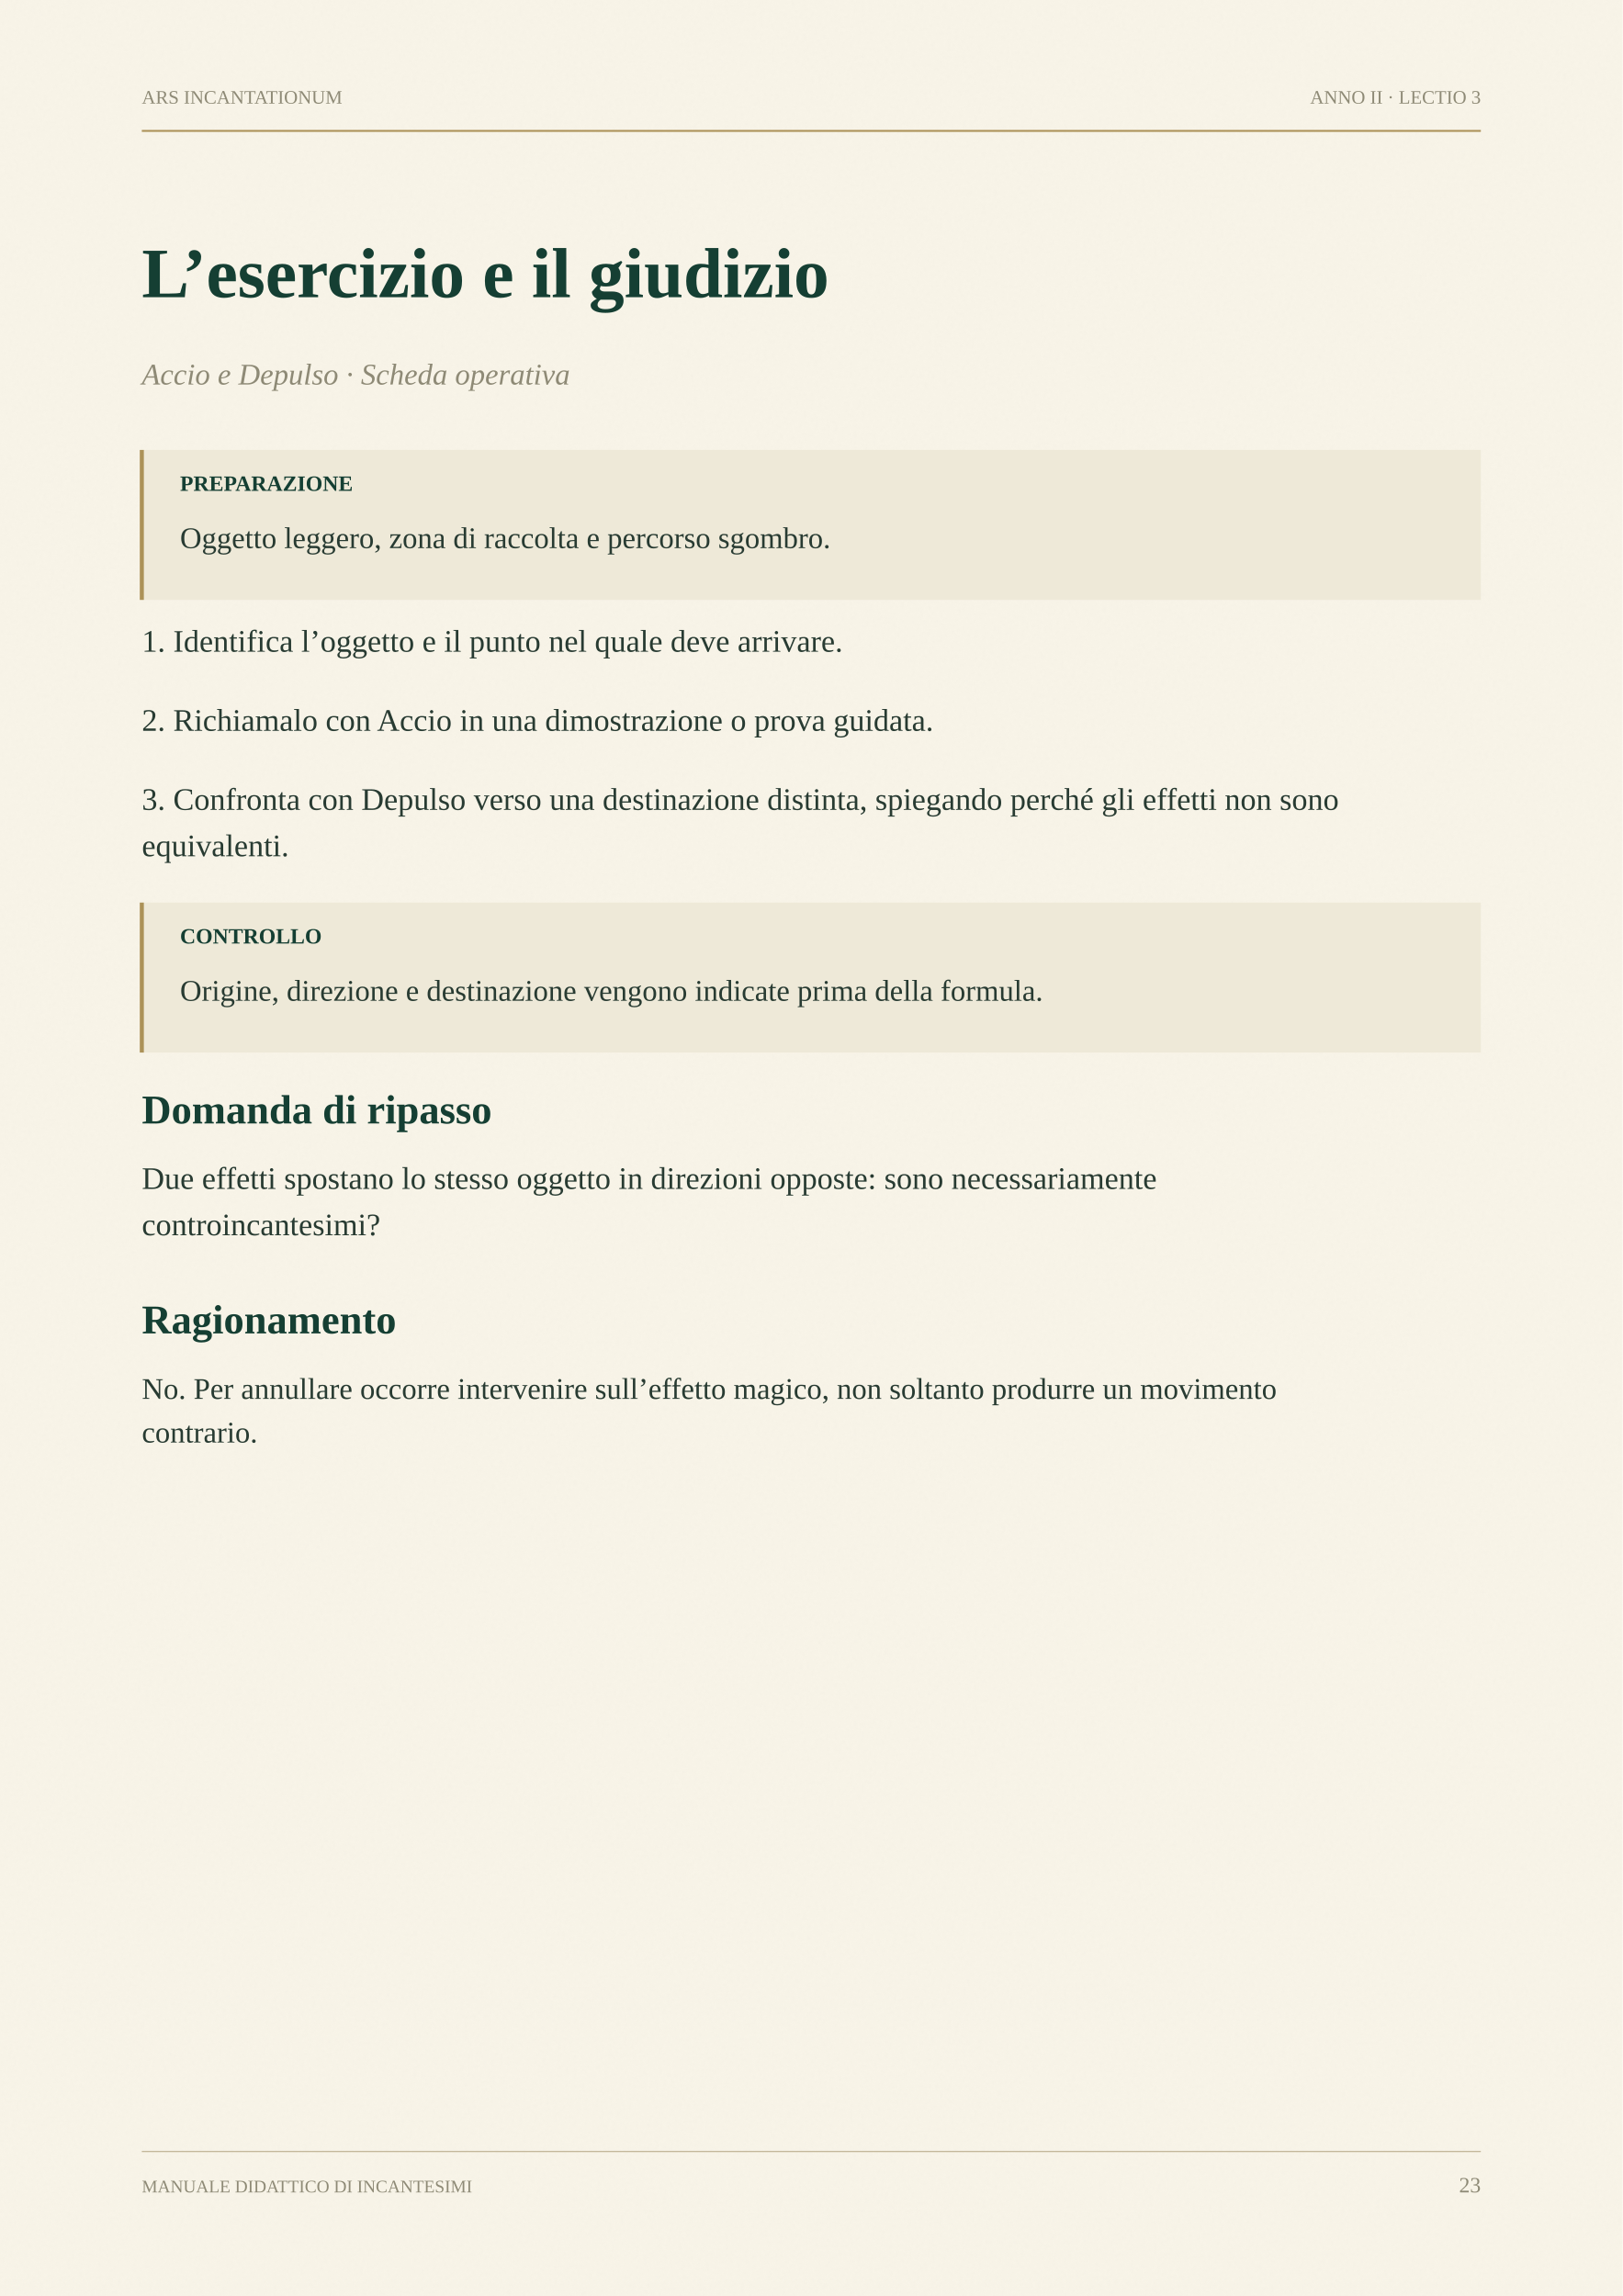
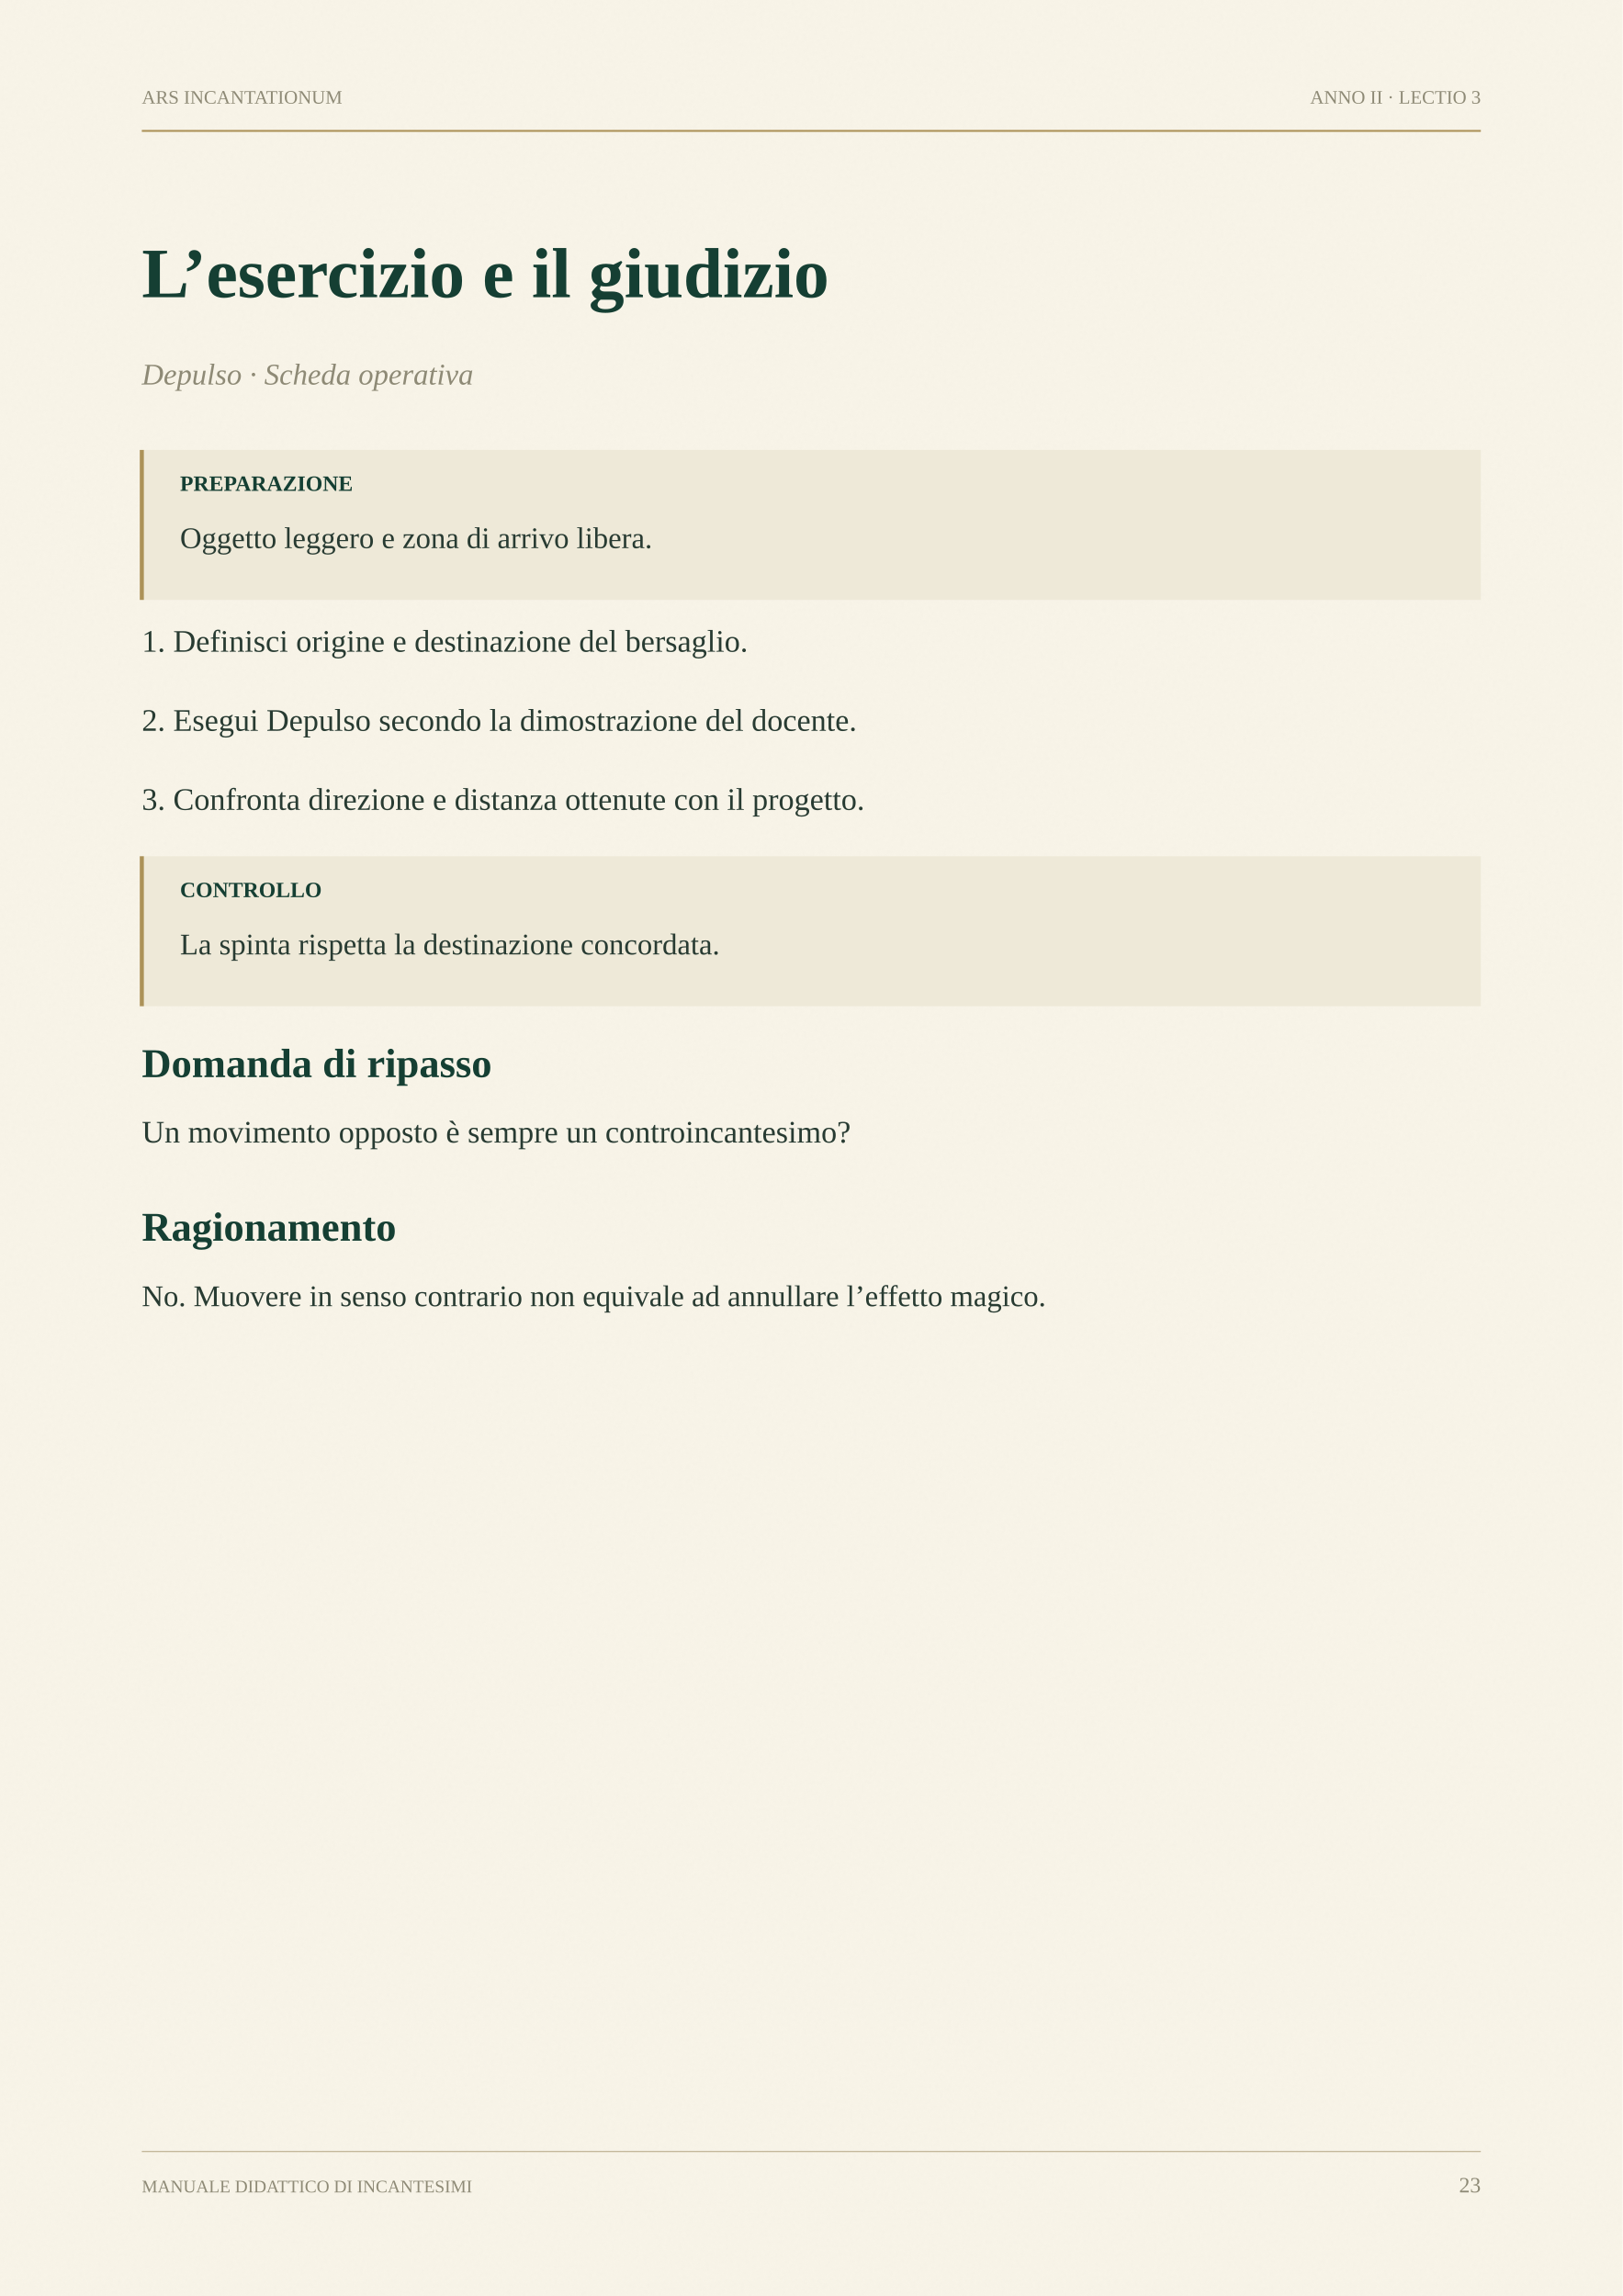
<svg xmlns="http://www.w3.org/2000/svg" width="595" height="842" viewBox="0 0 595 842">
  <defs>
    <filter id="grain">
      <feTurbulence type="fractalNoise" baseFrequency=".7" numOctaves="3" stitchTiles="stitch" />
      <feColorMatrix type="saturate" values="0" />
    </filter>
    <pattern id="paper" width="595" height="842" patternUnits="userSpaceOnUse">
      <rect width="595" height="842" filter="url(#grain)" opacity=".17" />
    </pattern>
    <linearGradient id="leather">
      <stop stop-color="#072a22" />
      <stop offset=".12" stop-color="#19483b" />
      <stop offset=".6" stop-color="#103c30" />
      <stop offset="1" stop-color="#05261e" />
    </linearGradient>
  </defs>
  <rect width="595" height="842" fill="#f8f4e8" />
  <rect width="595" height="842" fill="url(#paper)" opacity=".17" />
  <text x="52" y="38" font-family="Georgia, Times New Roman, serif" font-size="7" fill="#8e8a76">ARS INCANTATIONUM</text>
  <text x="543" y="38" font-family="Georgia, Times New Roman, serif" font-size="7" fill="#8e8a76" text-anchor="end">ANNO II · LECTIO 3</text>
  <path d="M52 48H543" stroke="#ac9258" stroke-width=".7" />
  <text x="52" y="109" font-family="Georgia, Times New Roman, serif" font-size="26" fill="#153f33" font-weight="bold">L’esercizio e il giudizio</text>
-   <text x="52" y="141" font-family="Georgia, Times New Roman, serif" font-size="11" fill="#8e8a76" font-style="italic">Accio e Depulso · Scheda operativa</text>
+   <text x="52" y="141" font-family="Georgia, Times New Roman, serif" font-size="11" fill="#8e8a76" font-style="italic">Depulso · Scheda operativa</text>
  <rect x="52" y="165" width="491" height="55" fill="#eee9d8" />
  <path d="M52 165v55" stroke="#ac9258" stroke-width="1.5" />
  <text x="66" y="180" font-family="Georgia, Times New Roman, serif" font-size="8" fill="#153f33" font-weight="bold">PREPARAZIONE</text>
-   <text x="66" y="201" font-family="Georgia, Times New Roman, serif" font-size="11" fill="#283b32">Oggetto leggero, zona di raccolta e percorso sgombro.</text>
-   <text x="52" y="239" font-family="Georgia, Times New Roman, serif" font-size="11.5" fill="#283b32">1. Identifica l’oggetto e il punto nel quale deve arrivare.</text>
-   <text x="52" y="268" font-family="Georgia, Times New Roman, serif" font-size="11.5" fill="#283b32">2. Richiamalo con Accio in una dimostrazione o prova guidata.</text>
-   <text x="52" y="297" font-family="Georgia, Times New Roman, serif" font-size="11.5" fill="#283b32">3. Confronta con Depulso verso una destinazione distinta, spiegando perché gli effetti non sono</text>
-   <text x="52" y="314" font-family="Georgia, Times New Roman, serif" font-size="11.5" fill="#283b32">equivalenti.</text>
-   <rect x="52" y="331" width="491" height="55" fill="#eee9d8" />
-   <path d="M52 331v55" stroke="#ac9258" stroke-width="1.5" />
-   <text x="66" y="346" font-family="Georgia, Times New Roman, serif" font-size="8" fill="#153f33" font-weight="bold">CONTROLLO</text>
-   <text x="66" y="367" font-family="Georgia, Times New Roman, serif" font-size="11" fill="#283b32">Origine, direzione e destinazione vengono indicate prima della formula.</text>
-   <text x="52" y="412" font-family="Georgia, Times New Roman, serif" font-size="15" fill="#153f33" font-weight="bold">Domanda di ripasso</text>
-   <text x="52" y="436" font-family="Georgia, Times New Roman, serif" font-size="11.5" fill="#283b32">Due effetti spostano lo stesso oggetto in direzioni opposte: sono necessariamente</text>
-   <text x="52" y="453" font-family="Georgia, Times New Roman, serif" font-size="11.5" fill="#283b32">controincantesimi?</text>
-   <text x="52" y="489" font-family="Georgia, Times New Roman, serif" font-size="15" fill="#153f33" font-weight="bold">Ragionamento</text>
-   <text x="52" y="513" font-family="Georgia, Times New Roman, serif" font-size="11" fill="#283b32">No. Per annullare occorre intervenire sull’effetto magico, non soltanto produrre un movimento</text>
-   <text x="52" y="529" font-family="Georgia, Times New Roman, serif" font-size="11" fill="#283b32">contrario.</text>
+   <text x="66" y="201" font-family="Georgia, Times New Roman, serif" font-size="11" fill="#283b32">Oggetto leggero e zona di arrivo libera.</text>
+   <text x="52" y="239" font-family="Georgia, Times New Roman, serif" font-size="11.5" fill="#283b32">1. Definisci origine e destinazione del bersaglio.</text>
+   <text x="52" y="268" font-family="Georgia, Times New Roman, serif" font-size="11.5" fill="#283b32">2. Esegui Depulso secondo la dimostrazione del docente.</text>
+   <text x="52" y="297" font-family="Georgia, Times New Roman, serif" font-size="11.5" fill="#283b32">3. Confronta direzione e distanza ottenute con il progetto.</text>
+   <rect x="52" y="314" width="491" height="55" fill="#eee9d8" />
+   <path d="M52 314v55" stroke="#ac9258" stroke-width="1.5" />
+   <text x="66" y="329" font-family="Georgia, Times New Roman, serif" font-size="8" fill="#153f33" font-weight="bold">CONTROLLO</text>
+   <text x="66" y="350" font-family="Georgia, Times New Roman, serif" font-size="11" fill="#283b32">La spinta rispetta la destinazione concordata.</text>
+   <text x="52" y="395" font-family="Georgia, Times New Roman, serif" font-size="15" fill="#153f33" font-weight="bold">Domanda di ripasso</text>
+   <text x="52" y="419" font-family="Georgia, Times New Roman, serif" font-size="11.5" fill="#283b32">Un movimento opposto è sempre un controincantesimo?</text>
+   <text x="52" y="455" font-family="Georgia, Times New Roman, serif" font-size="15" fill="#153f33" font-weight="bold">Ragionamento</text>
+   <text x="52" y="479" font-family="Georgia, Times New Roman, serif" font-size="11" fill="#283b32">No. Muovere in senso contrario non equivale ad annullare l’effetto magico.</text>
  <path d="M52 789H543" stroke="#c3b89b" stroke-width=".45" />
  <text x="52" y="804" font-family="Georgia, Times New Roman, serif" font-size="6.5" fill="#8e8a76">MANUALE DIDATTICO DI INCANTESIMI</text>
  <text x="543" y="804" font-family="Georgia, Times New Roman, serif" font-size="8" fill="#8e8a76" text-anchor="end">23</text>
</svg>
